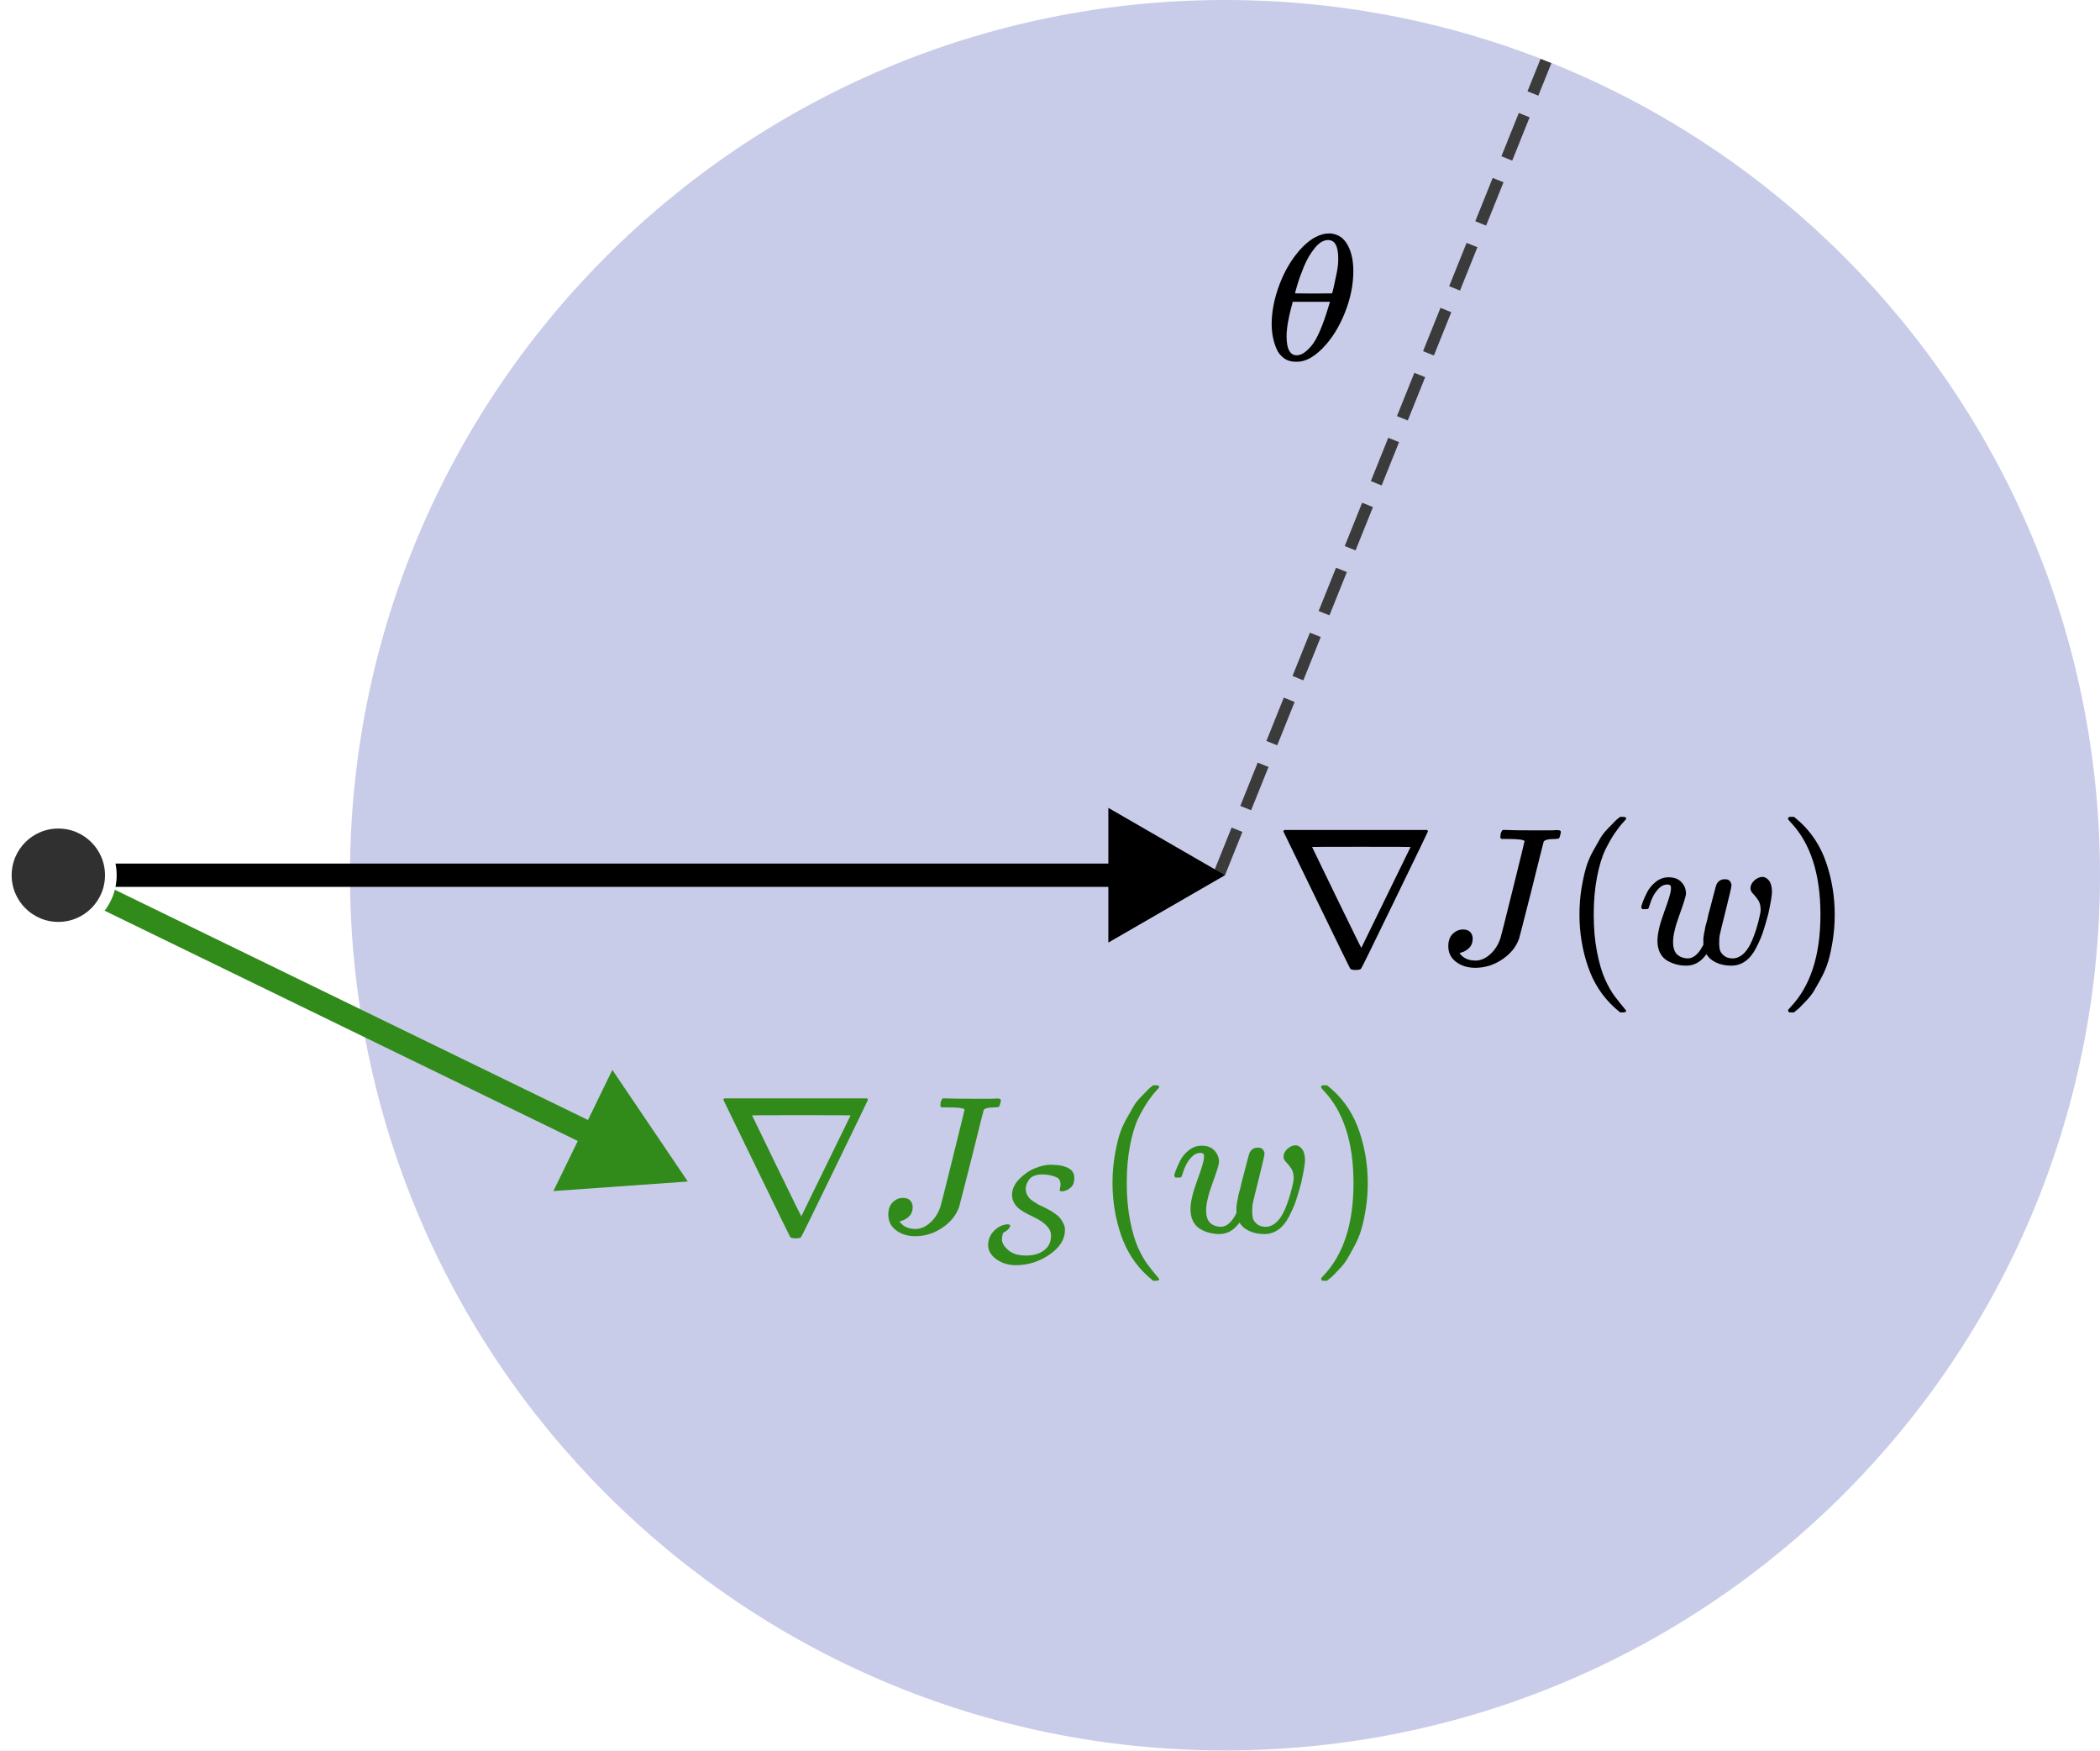
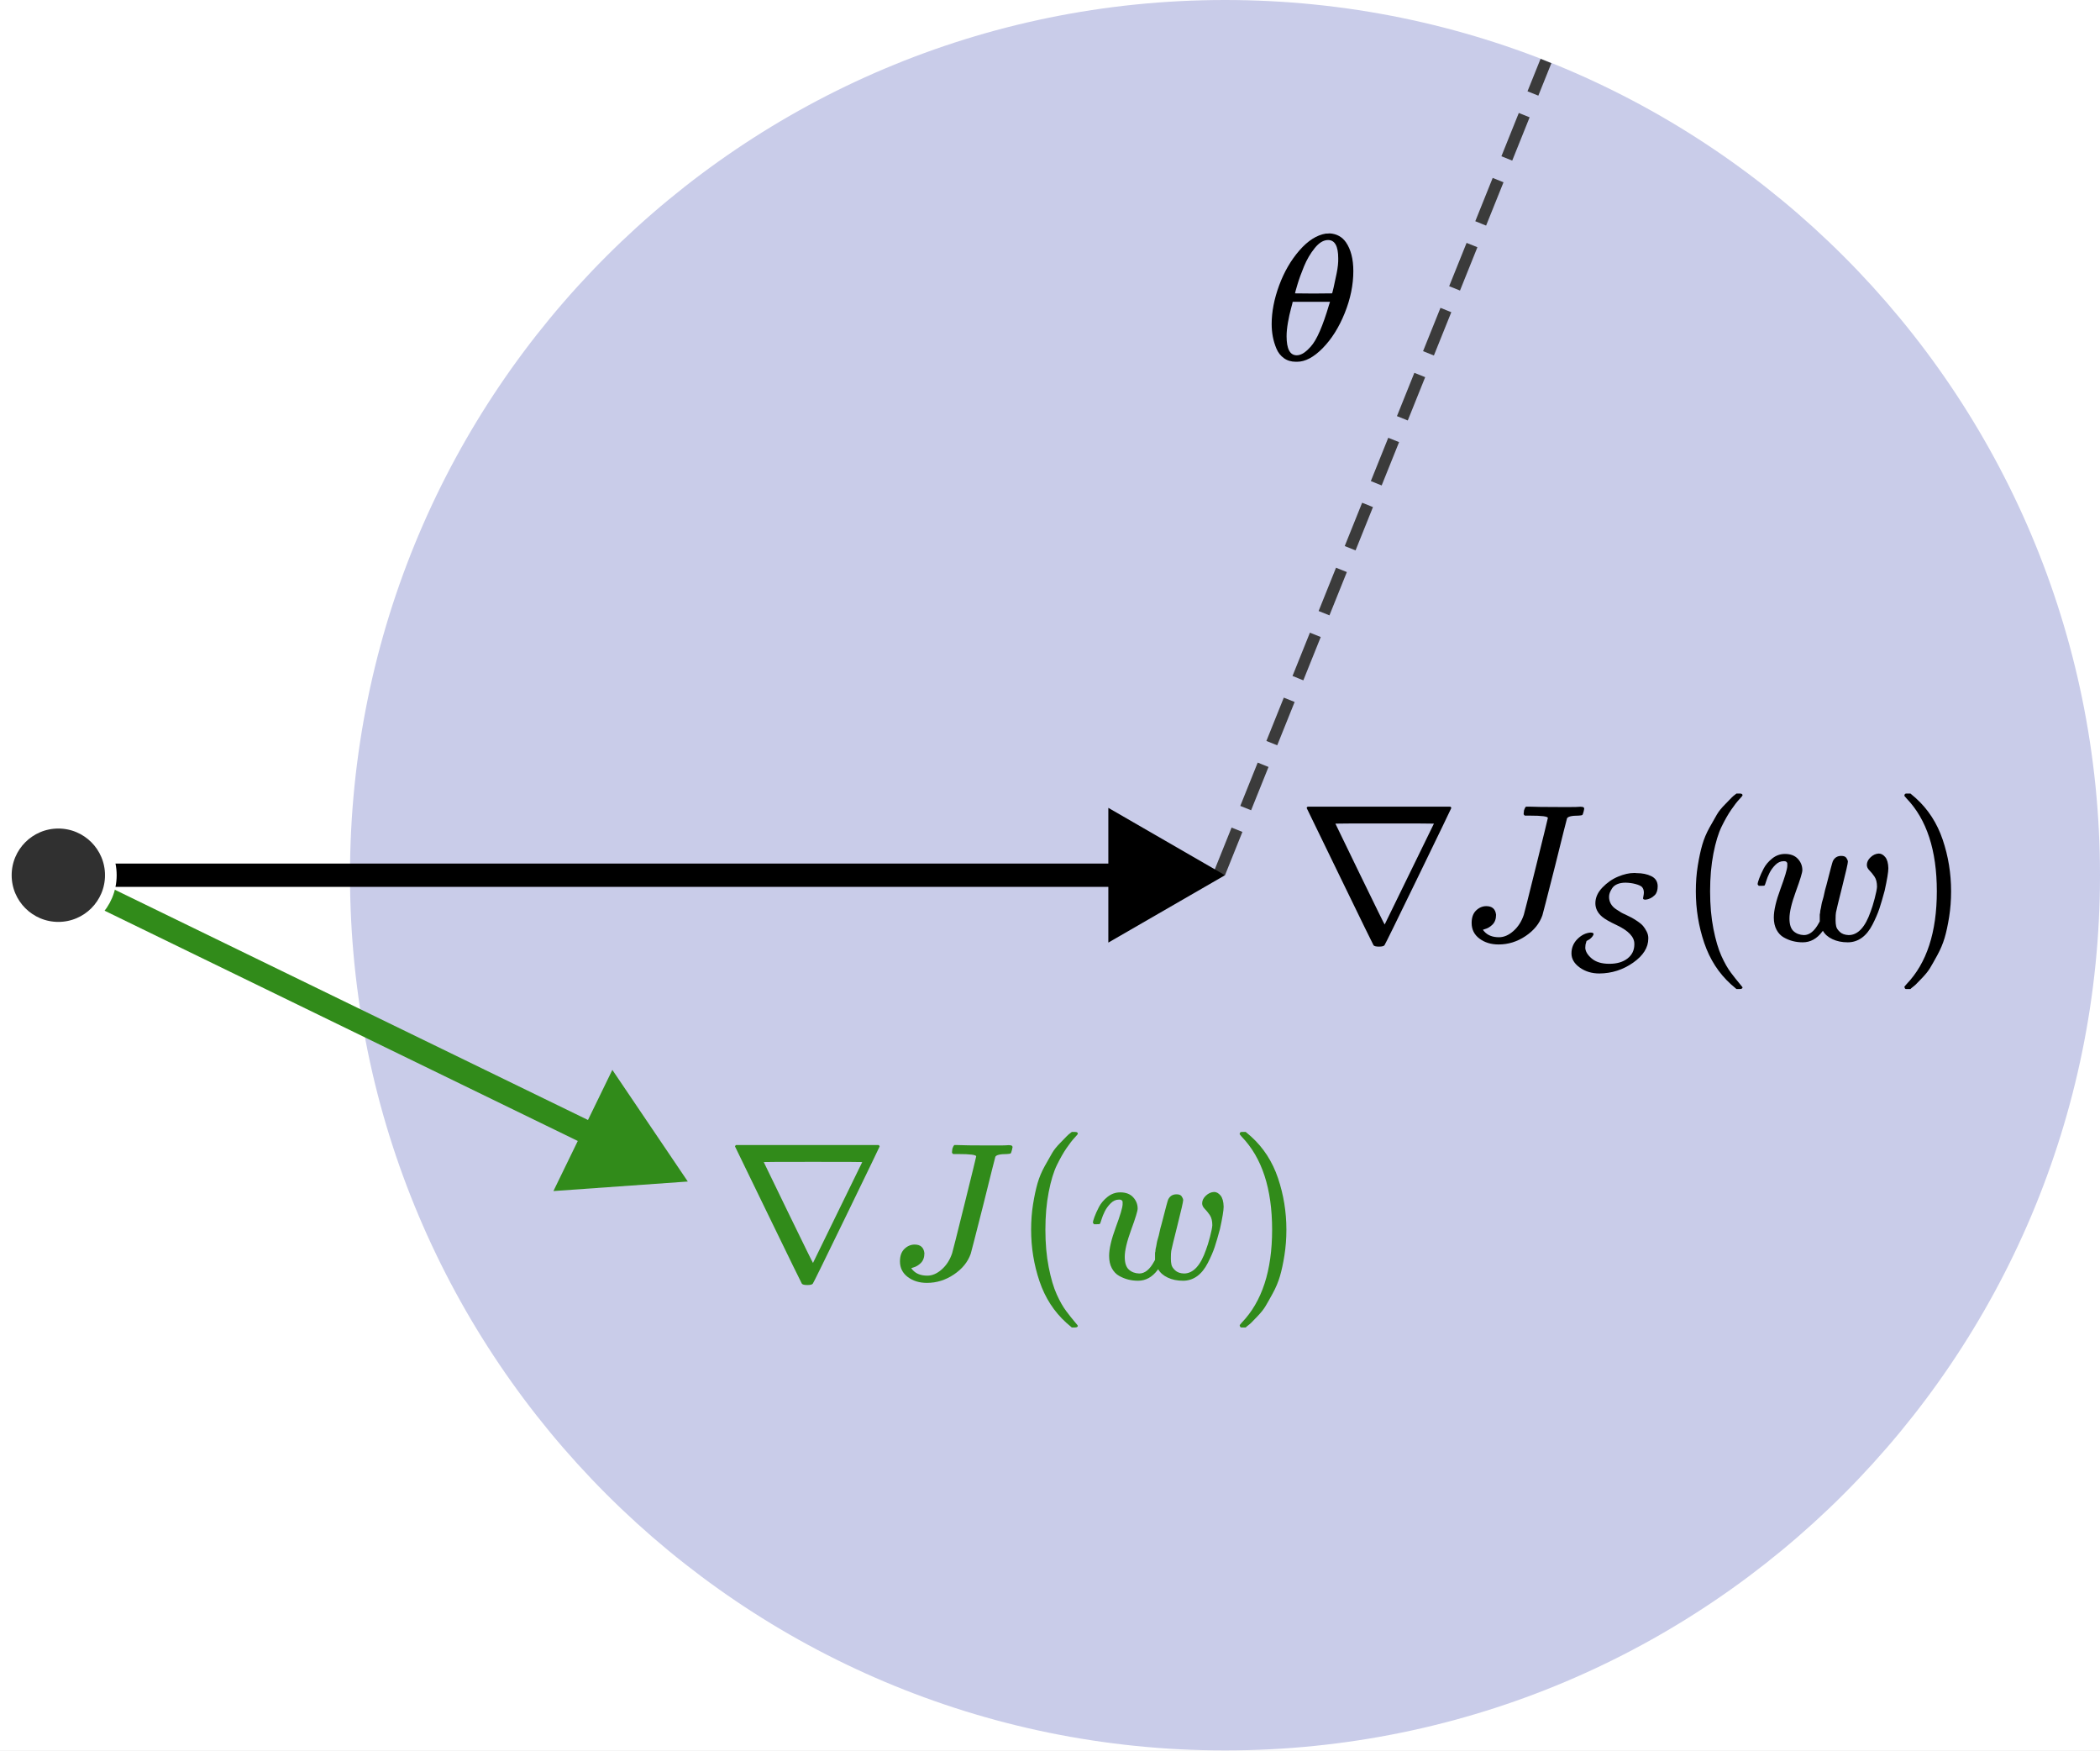
<svg xmlns="http://www.w3.org/2000/svg" width="180" height="150" viewBox="0 0 180 150" fill="none">
  <rect width="180" height="150" fill="white" />
  <circle cx="105" cy="75" r="75" fill="#C9CCE9" />
  <line x1="104.536" y1="74.814" x2="132.512" y2="5.227" stroke="#3B3B3B" stroke-dasharray="4 2" />
  <path d="M105 75L95 69.227V80.773L105 75ZM5 76H96V74H5V76Z" fill="black" />
+   <path d="M112 69.24C112 69.206 112.028 69.167 112.084 69.123H124.314C124.37 69.167 124.398 69.206 124.398 69.24C124.398 69.262 123.454 71.217 121.566 75.104C119.679 78.99 118.713 80.956 118.668 81.001C118.612 81.079 118.456 81.118 118.199 81.118C117.942 81.118 117.786 81.079 117.73 81.001C117.696 80.956 116.736 78.99 114.848 75.104C112.961 71.217 112.011 69.262 112 69.24ZM122.907 70.58C122.907 70.569 121.499 70.563 118.685 70.563C115.87 70.563 114.463 70.569 114.463 70.58C114.485 70.636 115.189 72.088 116.574 74.936C117.959 77.784 118.662 79.214 118.685 79.225L122.907 70.58Z" fill="black" />
+   <path d="M132.674 70.094C132.674 69.96 132.155 69.893 131.116 69.893H130.697C130.63 69.837 130.597 69.793 130.597 69.759C130.597 69.726 130.608 69.62 130.63 69.441C130.675 69.296 130.731 69.19 130.798 69.123H131.082C131.54 69.145 132.356 69.156 133.529 69.156C134.009 69.156 134.4 69.156 134.701 69.156C135.003 69.156 135.209 69.15 135.321 69.139C135.433 69.128 135.511 69.128 135.556 69.139C135.712 69.139 135.79 69.195 135.79 69.307C135.79 69.329 135.774 69.407 135.74 69.541C135.695 69.72 135.656 69.821 135.623 69.843C135.589 69.865 135.483 69.882 135.304 69.893C134.724 69.893 134.394 69.971 134.316 70.128C134.271 70.273 133.925 71.652 133.277 74.266C132.574 77.036 132.216 78.427 132.205 78.438C131.959 79.141 131.479 79.733 130.764 80.213C130.049 80.694 129.279 80.934 128.452 80.934C127.804 80.934 127.257 80.766 126.81 80.431C126.364 80.096 126.14 79.65 126.14 79.091C126.14 78.622 126.269 78.264 126.525 78.019C126.782 77.773 127.073 77.65 127.397 77.65C127.899 77.65 128.179 77.896 128.234 78.387C128.234 78.745 128.134 79.024 127.933 79.225C127.732 79.426 127.503 79.56 127.246 79.627C127.157 79.65 127.112 79.666 127.112 79.677C127.112 79.689 127.151 79.739 127.229 79.828C127.52 80.152 127.938 80.314 128.486 80.314C128.91 80.314 129.323 80.135 129.725 79.778C130.128 79.421 130.424 78.957 130.613 78.387C130.658 78.253 131.01 76.857 131.669 74.199C132.328 71.541 132.663 70.172 132.674 70.094Z" fill="black" />
+   <path d="M141.046 77.095C140.903 77.095 140.832 77.055 140.832 76.976C140.832 76.953 140.844 76.885 140.868 76.775C140.892 76.664 140.903 76.566 140.903 76.479C140.903 76.289 140.848 76.131 140.738 76.005C140.635 75.91 140.453 75.827 140.193 75.756C139.932 75.685 139.648 75.646 139.34 75.638C139.056 75.638 138.815 75.681 138.617 75.768C138.42 75.855 138.274 75.973 138.179 76.124C138.084 76.273 138.017 76.404 137.978 76.514C137.938 76.625 137.919 76.739 137.919 76.858C137.919 77.071 137.97 77.269 138.073 77.45C138.175 77.632 138.329 77.79 138.535 77.924C138.74 78.058 138.882 78.149 138.961 78.196C139.04 78.244 139.162 78.303 139.328 78.374C139.533 78.477 139.699 78.56 139.826 78.623C139.952 78.686 140.122 78.789 140.335 78.931C140.548 79.073 140.71 79.207 140.821 79.333C140.931 79.46 141.038 79.622 141.14 79.819C141.243 80.016 141.29 80.218 141.283 80.423C141.283 81.197 140.848 81.888 139.98 82.496C139.111 83.104 138.148 83.412 137.089 83.42C136.442 83.42 135.881 83.25 135.407 82.911C134.934 82.571 134.697 82.168 134.697 81.702C134.697 81.221 134.867 80.81 135.206 80.471C135.546 80.131 135.921 79.945 136.331 79.914C136.505 79.914 136.592 79.957 136.592 80.044C136.592 80.068 136.588 80.088 136.58 80.103C136.541 80.19 136.489 80.265 136.426 80.328C136.363 80.392 136.312 80.439 136.272 80.471C136.233 80.502 136.173 80.538 136.094 80.577L135.988 80.636L135.952 80.767C135.905 80.893 135.881 81.047 135.881 81.229C135.897 81.537 136.083 81.841 136.438 82.141C136.793 82.441 137.295 82.591 137.942 82.591C138.59 82.591 139.107 82.441 139.494 82.141C139.881 81.841 140.078 81.446 140.086 80.956V80.873C140.086 80.289 139.589 79.76 138.594 79.286C137.97 78.994 137.543 78.749 137.314 78.552C136.935 78.22 136.746 77.837 136.746 77.403C136.746 76.921 136.947 76.471 137.35 76.052C137.753 75.634 138.203 75.322 138.7 75.117C139.198 74.911 139.648 74.809 140.051 74.809C140.066 74.809 140.098 74.809 140.145 74.809C140.193 74.809 140.236 74.813 140.276 74.82C140.765 74.82 141.188 74.907 141.543 75.081C141.898 75.255 142.08 75.539 142.088 75.934C142.088 76.281 142.005 76.538 141.839 76.704C141.61 76.933 141.346 77.063 141.046 77.095Z" fill="black" />
+   <path d="M145.357 76.377C145.357 75.606 145.412 74.875 145.524 74.182C145.636 73.49 145.764 72.892 145.91 72.389C146.055 71.887 146.261 71.395 146.529 70.915C146.797 70.435 147.01 70.061 147.166 69.793C147.322 69.525 147.557 69.234 147.87 68.921C148.182 68.609 148.367 68.419 148.423 68.352C148.478 68.285 148.618 68.168 148.841 68H149.059H149.126C149.283 68 149.361 68.05 149.361 68.151C149.361 68.184 149.266 68.302 149.076 68.503C148.886 68.704 148.657 69 148.389 69.391C148.121 69.781 147.847 70.262 147.568 70.831C147.289 71.401 147.054 72.172 146.864 73.143C146.675 74.115 146.58 75.193 146.58 76.377C146.58 77.561 146.675 78.633 146.864 79.594C147.054 80.554 147.283 81.33 147.551 81.922C147.819 82.514 148.093 82.995 148.372 83.363C148.652 83.732 148.886 84.028 149.076 84.251C149.266 84.475 149.361 84.592 149.361 84.603C149.361 84.704 149.277 84.754 149.109 84.754H149.059H148.841L148.372 84.352C147.322 83.402 146.557 82.218 146.077 80.8C145.597 79.381 145.357 77.907 145.357 76.377Z" fill="black" />
+   <path d="M160.016 74.115C160.016 73.881 160.122 73.663 160.335 73.462C160.547 73.261 160.781 73.155 161.038 73.143C161.239 73.143 161.424 73.244 161.591 73.445C161.759 73.646 161.848 73.964 161.859 74.4C161.859 74.724 161.753 75.366 161.541 76.327C161.373 76.952 161.222 77.466 161.088 77.868C160.954 78.27 160.759 78.722 160.502 79.225C160.245 79.728 159.938 80.107 159.581 80.364C159.223 80.621 158.821 80.75 158.374 80.75C157.883 80.75 157.447 80.66 157.068 80.481C156.688 80.303 156.414 80.063 156.247 79.761C156.235 79.772 156.219 79.795 156.196 79.828C155.738 80.442 155.18 80.75 154.521 80.75C154.231 80.75 153.951 80.716 153.683 80.649C153.415 80.582 153.153 80.476 152.896 80.331C152.639 80.186 152.432 79.968 152.276 79.677C152.12 79.387 152.041 79.035 152.041 78.622C152.041 78.019 152.231 77.203 152.611 76.176C152.991 75.148 153.186 74.495 153.197 74.216C153.197 74.204 153.197 74.193 153.197 74.182C153.197 74.082 153.197 74.015 153.197 73.981C153.197 73.948 153.175 73.909 153.13 73.864C153.086 73.819 153.024 73.797 152.946 73.797H152.879C152.622 73.797 152.388 73.903 152.175 74.115C151.963 74.327 151.796 74.556 151.673 74.802C151.55 75.048 151.455 75.282 151.388 75.506C151.321 75.729 151.276 75.852 151.254 75.874C151.232 75.897 151.142 75.908 150.986 75.908H150.751C150.684 75.841 150.651 75.79 150.651 75.757C150.651 75.69 150.696 75.534 150.785 75.288C150.874 75.042 151.003 74.757 151.17 74.433C151.338 74.109 151.584 73.819 151.907 73.562C152.231 73.305 152.594 73.177 152.996 73.177C153.477 73.177 153.845 73.317 154.102 73.596C154.359 73.875 154.487 74.199 154.487 74.567C154.487 74.769 154.303 75.372 153.935 76.377C153.566 77.382 153.382 78.158 153.382 78.706C153.382 79.219 153.499 79.582 153.734 79.795C153.968 80.007 154.264 80.118 154.622 80.13C155.102 80.13 155.526 79.789 155.895 79.108L155.979 78.957V78.572C155.979 78.538 155.979 78.488 155.979 78.421C155.979 78.354 155.984 78.309 155.995 78.287C156.006 78.264 156.012 78.225 156.012 78.169C156.012 78.114 156.018 78.063 156.029 78.019C156.04 77.974 156.057 77.901 156.079 77.801C156.101 77.7 156.118 77.606 156.129 77.516C156.141 77.427 156.174 77.293 156.23 77.114C156.286 76.935 156.33 76.757 156.364 76.578C156.397 76.399 156.459 76.159 156.548 75.858C156.872 74.584 157.056 73.897 157.101 73.797C157.246 73.495 157.486 73.344 157.821 73.344C158.034 73.344 158.179 73.4 158.257 73.512C158.335 73.624 158.38 73.73 158.391 73.83C158.391 73.975 158.229 74.69 157.905 75.975C157.581 77.259 157.403 77.996 157.369 78.186C157.347 78.309 157.336 78.505 157.336 78.773V78.89C157.336 79.058 157.352 79.219 157.386 79.376C157.419 79.532 157.525 79.694 157.704 79.862C157.883 80.029 158.134 80.118 158.458 80.13C159.251 80.13 159.882 79.448 160.351 78.086C160.452 77.829 160.563 77.466 160.686 76.997C160.809 76.528 160.876 76.193 160.887 75.992C160.887 75.623 160.815 75.333 160.67 75.12C160.524 74.908 160.379 74.729 160.234 74.584C160.089 74.439 160.016 74.283 160.016 74.115Z" fill="black" />
+   <path d="M163.317 68.017L163.384 68C163.44 68 163.495 68 163.551 68H163.752L164.221 68.402C165.271 69.352 166.036 70.535 166.517 71.954C166.997 73.372 167.237 74.847 167.237 76.377C167.237 77.136 167.181 77.868 167.07 78.572C166.958 79.275 166.829 79.873 166.684 80.364C166.539 80.856 166.332 81.347 166.064 81.839C165.796 82.33 165.584 82.704 165.428 82.961C165.271 83.218 165.042 83.503 164.741 83.816C164.439 84.128 164.26 84.312 164.205 84.368C164.149 84.424 164.02 84.53 163.819 84.687C163.786 84.72 163.763 84.743 163.752 84.754H163.551C163.462 84.754 163.4 84.754 163.367 84.754C163.333 84.754 163.306 84.737 163.283 84.704C163.261 84.67 163.244 84.62 163.233 84.553C163.244 84.541 163.306 84.469 163.417 84.335C165.148 82.537 166.014 79.884 166.014 76.377C166.014 72.87 165.148 70.217 163.417 68.419C163.306 68.285 163.244 68.212 163.233 68.201C163.233 68.112 163.261 68.05 163.317 68.017Z" fill="black" />
  <path d="M58.954 101.248L52.487 91.682L47.436 102.065L58.954 101.248ZM4.563 75.899L50.423 98.21L51.298 96.412L5.437 74.101L4.563 75.899Z" fill="#318B1A" />
-   <path d="M62 94.24C62 94.206 62.028 94.167 62.084 94.123H74.314C74.37 94.167 74.398 94.206 74.398 94.24C74.398 94.262 73.454 96.217 71.566 100.104C69.679 103.99 68.713 105.956 68.668 106.001C68.612 106.079 68.456 106.118 68.199 106.118C67.942 106.118 67.786 106.079 67.73 106.001C67.696 105.956 66.736 103.99 64.848 100.104C62.961 96.217 62.011 94.262 62 94.24ZM72.907 95.58C72.907 95.569 71.499 95.563 68.685 95.563C65.87 95.563 64.463 95.569 64.463 95.58C64.485 95.636 65.189 97.088 66.574 99.936C67.959 102.784 68.662 104.214 68.685 104.225L72.907 95.58Z" fill="#318B1A" />
-   <path d="M82.674 95.094C82.674 94.96 82.155 94.893 81.116 94.893H80.697C80.63 94.837 80.597 94.793 80.597 94.759C80.597 94.726 80.608 94.62 80.63 94.441C80.675 94.296 80.731 94.19 80.798 94.123H81.082C81.54 94.145 82.356 94.156 83.528 94.156C84.009 94.156 84.4 94.156 84.701 94.156C85.003 94.156 85.21 94.15 85.321 94.139C85.433 94.128 85.511 94.128 85.556 94.139C85.712 94.139 85.79 94.195 85.79 94.307C85.79 94.329 85.773 94.407 85.74 94.541C85.695 94.72 85.656 94.821 85.623 94.843C85.589 94.865 85.483 94.882 85.304 94.893C84.724 94.893 84.394 94.971 84.316 95.128C84.271 95.273 83.925 96.652 83.277 99.266C82.574 102.036 82.216 103.426 82.205 103.438C81.959 104.141 81.479 104.733 80.764 105.214C80.049 105.694 79.279 105.934 78.452 105.934C77.804 105.934 77.257 105.766 76.81 105.431C76.364 105.096 76.14 104.649 76.14 104.091C76.14 103.622 76.269 103.265 76.525 103.019C76.782 102.773 77.073 102.65 77.397 102.65C77.899 102.65 78.178 102.896 78.234 103.387C78.234 103.745 78.134 104.024 77.933 104.225C77.732 104.426 77.503 104.56 77.246 104.627C77.156 104.649 77.112 104.666 77.112 104.677C77.112 104.689 77.151 104.739 77.229 104.828C77.519 105.152 77.938 105.314 78.486 105.314C78.91 105.314 79.323 105.135 79.725 104.778C80.127 104.421 80.424 103.957 80.613 103.387C80.658 103.253 81.01 101.857 81.669 99.199C82.328 96.541 82.663 95.172 82.674 95.094Z" fill="#318B1A" />
-   <path d="M91.046 102.095C90.903 102.095 90.832 102.055 90.832 101.976C90.832 101.953 90.844 101.885 90.868 101.775C90.892 101.664 90.903 101.566 90.903 101.479C90.903 101.289 90.848 101.131 90.738 101.005C90.635 100.91 90.453 100.827 90.193 100.756C89.932 100.685 89.648 100.646 89.34 100.638C89.056 100.638 88.815 100.681 88.617 100.768C88.42 100.855 88.274 100.973 88.179 101.123C88.084 101.274 88.017 101.404 87.978 101.514C87.938 101.625 87.919 101.739 87.919 101.858C87.919 102.071 87.97 102.268 88.073 102.45C88.175 102.632 88.329 102.79 88.534 102.924C88.74 103.058 88.882 103.149 88.961 103.196C89.04 103.244 89.162 103.303 89.328 103.374C89.533 103.477 89.699 103.56 89.826 103.623C89.952 103.686 90.122 103.789 90.335 103.931C90.548 104.073 90.71 104.207 90.821 104.333C90.931 104.46 91.038 104.622 91.14 104.819C91.243 105.016 91.29 105.218 91.282 105.423C91.282 106.197 90.848 106.888 89.98 107.496C89.111 108.104 88.148 108.412 87.089 108.42C86.442 108.42 85.881 108.25 85.407 107.911C84.934 107.571 84.697 107.168 84.697 106.702C84.697 106.221 84.867 105.81 85.206 105.471C85.546 105.131 85.921 104.945 86.331 104.914C86.505 104.914 86.592 104.957 86.592 105.044C86.592 105.068 86.588 105.088 86.58 105.103C86.541 105.19 86.489 105.265 86.426 105.328C86.363 105.392 86.312 105.439 86.272 105.471C86.233 105.502 86.173 105.538 86.094 105.577L85.988 105.636L85.952 105.767C85.905 105.893 85.881 106.047 85.881 106.229C85.897 106.537 86.083 106.841 86.438 107.141C86.793 107.441 87.295 107.591 87.942 107.591C88.59 107.591 89.107 107.441 89.494 107.141C89.881 106.841 90.078 106.446 90.086 105.956V105.873C90.086 105.289 89.589 104.76 88.594 104.286C87.97 103.994 87.543 103.749 87.314 103.552C86.936 103.22 86.746 102.837 86.746 102.403C86.746 101.921 86.947 101.471 87.35 101.052C87.753 100.634 88.203 100.322 88.7 100.117C89.198 99.911 89.648 99.809 90.051 99.809C90.067 99.809 90.098 99.809 90.145 99.809C90.193 99.809 90.236 99.813 90.276 99.82C90.765 99.82 91.188 99.907 91.543 100.081C91.898 100.255 92.08 100.539 92.088 100.934C92.088 101.281 92.005 101.538 91.839 101.704C91.61 101.933 91.346 102.063 91.046 102.095Z" fill="#318B1A" />
-   <path d="M95.357 101.377C95.357 100.606 95.412 99.875 95.524 99.182C95.636 98.49 95.764 97.892 95.909 97.389C96.055 96.887 96.261 96.395 96.529 95.915C96.797 95.435 97.01 95.061 97.166 94.793C97.322 94.525 97.557 94.234 97.87 93.921C98.182 93.609 98.367 93.419 98.423 93.352C98.478 93.285 98.618 93.168 98.841 93H99.059H99.126C99.283 93 99.361 93.05 99.361 93.151C99.361 93.184 99.266 93.302 99.076 93.503C98.886 93.704 98.657 94 98.389 94.391C98.121 94.781 97.847 95.262 97.568 95.831C97.289 96.401 97.054 97.172 96.865 98.143C96.675 99.115 96.58 100.193 96.58 101.377C96.58 102.561 96.675 103.633 96.865 104.594C97.054 105.554 97.283 106.33 97.551 106.922C97.819 107.514 98.093 107.995 98.372 108.363C98.651 108.732 98.886 109.028 99.076 109.251C99.266 109.474 99.361 109.592 99.361 109.603C99.361 109.703 99.277 109.754 99.109 109.754H99.059H98.841L98.372 109.352C97.322 108.402 96.557 107.218 96.077 105.8C95.597 104.381 95.357 102.907 95.357 101.377Z" fill="#318B1A" />
-   <path d="M110.016 99.115C110.016 98.881 110.122 98.663 110.335 98.462C110.547 98.261 110.781 98.155 111.038 98.143C111.239 98.143 111.424 98.244 111.591 98.445C111.759 98.646 111.848 98.964 111.859 99.4C111.859 99.724 111.753 100.366 111.541 101.327C111.373 101.952 111.222 102.466 111.088 102.868C110.954 103.27 110.759 103.722 110.502 104.225C110.245 104.728 109.938 105.107 109.581 105.364C109.223 105.621 108.821 105.75 108.374 105.75C107.883 105.75 107.447 105.66 107.068 105.482C106.688 105.303 106.414 105.063 106.247 104.761C106.235 104.772 106.219 104.795 106.196 104.828C105.738 105.442 105.18 105.75 104.521 105.75C104.231 105.75 103.951 105.716 103.683 105.649C103.415 105.582 103.153 105.476 102.896 105.331C102.639 105.186 102.432 104.968 102.276 104.677C102.12 104.387 102.041 104.035 102.041 103.622C102.041 103.019 102.231 102.203 102.611 101.176C102.991 100.148 103.186 99.495 103.197 99.216C103.197 99.204 103.197 99.193 103.197 99.182C103.197 99.082 103.197 99.015 103.197 98.981C103.197 98.948 103.175 98.909 103.13 98.864C103.086 98.819 103.024 98.797 102.946 98.797H102.879C102.622 98.797 102.388 98.903 102.175 99.115C101.963 99.327 101.796 99.556 101.673 99.802C101.55 100.048 101.455 100.282 101.388 100.506C101.321 100.729 101.276 100.852 101.254 100.874C101.232 100.897 101.142 100.908 100.986 100.908H100.751C100.684 100.841 100.651 100.79 100.651 100.757C100.651 100.69 100.696 100.534 100.785 100.288C100.874 100.042 101.003 99.757 101.17 99.433C101.338 99.109 101.584 98.819 101.907 98.562C102.231 98.305 102.594 98.177 102.996 98.177C103.477 98.177 103.845 98.317 104.102 98.596C104.359 98.875 104.487 99.199 104.487 99.567C104.487 99.769 104.303 100.372 103.935 101.377C103.566 102.382 103.382 103.158 103.382 103.706C103.382 104.219 103.499 104.582 103.734 104.795C103.968 105.007 104.264 105.119 104.622 105.13C105.102 105.13 105.526 104.789 105.895 104.108L105.979 103.957V103.572C105.979 103.538 105.979 103.488 105.979 103.421C105.979 103.354 105.984 103.309 105.995 103.287C106.006 103.264 106.012 103.225 106.012 103.17C106.012 103.114 106.018 103.063 106.029 103.019C106.04 102.974 106.057 102.901 106.079 102.801C106.101 102.7 106.118 102.605 106.129 102.516C106.141 102.427 106.174 102.293 106.23 102.114C106.286 101.935 106.33 101.757 106.364 101.578C106.397 101.399 106.459 101.159 106.548 100.858C106.872 99.584 107.056 98.897 107.101 98.797C107.246 98.495 107.486 98.344 107.821 98.344C108.034 98.344 108.179 98.4 108.257 98.512C108.335 98.624 108.38 98.73 108.391 98.83C108.391 98.975 108.229 99.69 107.905 100.975C107.581 102.259 107.403 102.996 107.369 103.186C107.347 103.309 107.336 103.505 107.336 103.773V103.89C107.336 104.057 107.352 104.219 107.386 104.376C107.419 104.532 107.525 104.694 107.704 104.862C107.883 105.029 108.134 105.119 108.458 105.13C109.251 105.13 109.882 104.448 110.351 103.086C110.452 102.829 110.563 102.466 110.686 101.997C110.809 101.528 110.876 101.193 110.887 100.992C110.887 100.623 110.815 100.333 110.67 100.12C110.524 99.908 110.379 99.729 110.234 99.584C110.089 99.439 110.016 99.283 110.016 99.115Z" fill="#318B1A" />
-   <path d="M113.317 93.017L113.384 93C113.44 93 113.495 93 113.551 93H113.752L114.221 93.402C115.271 94.352 116.036 95.535 116.517 96.954C116.997 98.372 117.237 99.847 117.237 101.377C117.237 102.136 117.181 102.868 117.07 103.572C116.958 104.275 116.829 104.873 116.684 105.364C116.539 105.856 116.332 106.347 116.064 106.839C115.796 107.33 115.584 107.704 115.428 107.961C115.271 108.218 115.042 108.503 114.741 108.816C114.439 109.128 114.26 109.313 114.205 109.368C114.149 109.424 114.02 109.53 113.819 109.687C113.786 109.72 113.763 109.743 113.752 109.754H113.551C113.462 109.754 113.4 109.754 113.367 109.754C113.333 109.754 113.306 109.737 113.283 109.703C113.261 109.67 113.244 109.62 113.233 109.553C113.244 109.542 113.306 109.469 113.417 109.335C115.148 107.537 116.014 104.884 116.014 101.377C116.014 97.87 115.148 95.217 113.417 93.419C113.306 93.285 113.244 93.212 113.233 93.201C113.233 93.112 113.261 93.05 113.317 93.017Z" fill="#318B1A" />
-   <path d="M110 71.24C110 71.206 110.028 71.167 110.084 71.123H122.314C122.37 71.167 122.398 71.206 122.398 71.24C122.398 71.262 121.454 73.217 119.566 77.104C117.679 80.99 116.713 82.956 116.668 83.001C116.612 83.079 116.456 83.118 116.199 83.118C115.942 83.118 115.786 83.079 115.73 83.001C115.696 82.956 114.736 80.99 112.848 77.104C110.961 73.217 110.011 71.262 110 71.24ZM120.907 72.58C120.907 72.569 119.499 72.563 116.685 72.563C113.87 72.563 112.463 72.569 112.463 72.58C112.485 72.636 113.189 74.088 114.574 76.936C115.959 79.784 116.662 81.214 116.685 81.225L120.907 72.58Z" fill="black" />
-   <path d="M130.674 72.094C130.674 71.96 130.155 71.893 129.116 71.893H128.697C128.63 71.837 128.597 71.793 128.597 71.759C128.597 71.726 128.608 71.62 128.63 71.441C128.675 71.296 128.731 71.189 128.798 71.122H129.082C129.54 71.145 130.356 71.156 131.529 71.156C132.009 71.156 132.4 71.156 132.701 71.156C133.003 71.156 133.209 71.15 133.321 71.139C133.433 71.128 133.511 71.128 133.556 71.139C133.712 71.139 133.79 71.195 133.79 71.307C133.79 71.329 133.774 71.407 133.74 71.541C133.695 71.72 133.656 71.82 133.623 71.843C133.589 71.865 133.483 71.882 133.304 71.893C132.724 71.893 132.394 71.971 132.316 72.128C132.271 72.273 131.925 73.652 131.277 76.266C130.574 79.036 130.216 80.426 130.205 80.438C129.959 81.141 129.479 81.733 128.764 82.213C128.049 82.694 127.279 82.934 126.452 82.934C125.804 82.934 125.257 82.766 124.81 82.431C124.364 82.096 124.14 81.649 124.14 81.091C124.14 80.622 124.269 80.264 124.525 80.019C124.782 79.773 125.073 79.65 125.397 79.65C125.899 79.65 126.179 79.896 126.234 80.387C126.234 80.745 126.134 81.024 125.933 81.225C125.732 81.426 125.503 81.56 125.246 81.627C125.157 81.649 125.112 81.666 125.112 81.677C125.112 81.688 125.151 81.739 125.229 81.828C125.52 82.152 125.938 82.314 126.486 82.314C126.91 82.314 127.323 82.135 127.725 81.778C128.128 81.42 128.424 80.957 128.613 80.387C128.658 80.253 129.01 78.857 129.669 76.199C130.328 73.541 130.663 72.172 130.674 72.094Z" fill="black" />
-   <path d="M135.382 78.377C135.382 77.606 135.438 76.875 135.549 76.182C135.661 75.49 135.79 74.892 135.935 74.389C136.08 73.887 136.287 73.395 136.555 72.915C136.823 72.435 137.035 72.061 137.191 71.793C137.348 71.525 137.582 71.234 137.895 70.921C138.208 70.609 138.392 70.419 138.448 70.352C138.504 70.285 138.643 70.168 138.867 70H139.085H139.152C139.308 70 139.386 70.05 139.386 70.151C139.386 70.184 139.291 70.302 139.101 70.503C138.911 70.704 138.682 71 138.414 71.391C138.146 71.781 137.873 72.262 137.593 72.831C137.314 73.401 137.08 74.172 136.89 75.143C136.7 76.115 136.605 77.193 136.605 78.377C136.605 79.561 136.7 80.633 136.89 81.594C137.08 82.554 137.309 83.33 137.577 83.922C137.845 84.514 138.118 84.995 138.398 85.363C138.677 85.732 138.911 86.028 139.101 86.251C139.291 86.475 139.386 86.592 139.386 86.603C139.386 86.703 139.302 86.754 139.135 86.754H139.085H138.867L138.398 86.352C137.348 85.402 136.583 84.218 136.102 82.8C135.622 81.381 135.382 79.907 135.382 78.377Z" fill="black" />
-   <path d="M150.041 76.115C150.041 75.88 150.147 75.663 150.36 75.462C150.572 75.261 150.806 75.154 151.063 75.143C151.264 75.143 151.449 75.244 151.616 75.445C151.784 75.646 151.873 75.964 151.884 76.4C151.884 76.724 151.778 77.366 151.566 78.327C151.398 78.952 151.248 79.466 151.114 79.868C150.98 80.27 150.784 80.722 150.527 81.225C150.27 81.728 149.963 82.107 149.606 82.364C149.248 82.621 148.846 82.75 148.399 82.75C147.908 82.75 147.472 82.66 147.093 82.481C146.713 82.303 146.439 82.063 146.272 81.761C146.261 81.772 146.244 81.795 146.222 81.828C145.764 82.442 145.205 82.75 144.546 82.75C144.256 82.75 143.977 82.716 143.708 82.649C143.44 82.582 143.178 82.476 142.921 82.331C142.664 82.186 142.458 81.968 142.301 81.677C142.145 81.387 142.067 81.035 142.067 80.622C142.067 80.019 142.256 79.203 142.636 78.176C143.016 77.148 143.211 76.495 143.223 76.216C143.223 76.204 143.223 76.193 143.223 76.182C143.223 76.082 143.223 76.015 143.223 75.981C143.223 75.948 143.2 75.909 143.156 75.864C143.111 75.819 143.049 75.797 142.971 75.797H142.904C142.647 75.797 142.413 75.903 142.201 76.115C141.988 76.327 141.821 76.556 141.698 76.802C141.575 77.048 141.48 77.282 141.413 77.506C141.346 77.729 141.301 77.852 141.279 77.874C141.257 77.897 141.167 77.908 141.011 77.908H140.777C140.71 77.841 140.676 77.79 140.676 77.757C140.676 77.69 140.721 77.534 140.81 77.288C140.899 77.042 141.028 76.757 141.195 76.433C141.363 76.109 141.609 75.819 141.933 75.562C142.256 75.305 142.619 75.177 143.022 75.177C143.502 75.177 143.87 75.317 144.127 75.596C144.384 75.875 144.513 76.199 144.513 76.567C144.513 76.769 144.328 77.372 143.96 78.377C143.591 79.382 143.407 80.158 143.407 80.706C143.407 81.219 143.524 81.582 143.759 81.795C143.993 82.007 144.289 82.118 144.647 82.13C145.127 82.13 145.551 81.789 145.92 81.108L146.004 80.957V80.572C146.004 80.538 146.004 80.488 146.004 80.421C146.004 80.354 146.009 80.309 146.02 80.287C146.032 80.264 146.037 80.225 146.037 80.169C146.037 80.114 146.043 80.063 146.054 80.019C146.065 79.974 146.082 79.901 146.104 79.801C146.127 79.7 146.143 79.605 146.154 79.516C146.166 79.427 146.199 79.293 146.255 79.114C146.311 78.935 146.356 78.757 146.389 78.578C146.423 78.399 146.484 78.159 146.573 77.858C146.897 76.584 147.082 75.897 147.126 75.797C147.271 75.495 147.512 75.344 147.847 75.344C148.059 75.344 148.204 75.4 148.282 75.512C148.36 75.624 148.405 75.73 148.416 75.83C148.416 75.975 148.254 76.69 147.93 77.975C147.606 79.259 147.428 79.996 147.394 80.186C147.372 80.309 147.361 80.505 147.361 80.773V80.89C147.361 81.057 147.378 81.219 147.411 81.376C147.445 81.532 147.551 81.694 147.729 81.862C147.908 82.029 148.159 82.118 148.483 82.13C149.276 82.13 149.907 81.448 150.376 80.086C150.477 79.829 150.589 79.466 150.712 78.997C150.834 78.528 150.901 78.192 150.913 77.992C150.913 77.623 150.84 77.332 150.695 77.12C150.55 76.908 150.404 76.729 150.259 76.584C150.114 76.439 150.041 76.283 150.041 76.115Z" fill="black" />
-   <path d="M153.342 70.017L153.409 70C153.465 70 153.521 70 153.576 70H153.777L154.247 70.402C155.296 71.352 156.062 72.535 156.542 73.954C157.022 75.372 157.262 76.847 157.262 78.377C157.262 79.136 157.206 79.868 157.095 80.572C156.983 81.275 156.855 81.873 156.709 82.364C156.564 82.856 156.357 83.347 156.089 83.839C155.821 84.33 155.609 84.704 155.453 84.961C155.296 85.218 155.067 85.503 154.766 85.816C154.464 86.128 154.286 86.312 154.23 86.368C154.174 86.424 154.045 86.53 153.844 86.687C153.811 86.72 153.789 86.743 153.777 86.754H153.576C153.487 86.754 153.426 86.754 153.392 86.754C153.359 86.754 153.331 86.737 153.308 86.703C153.286 86.67 153.269 86.62 153.258 86.553C153.269 86.541 153.331 86.469 153.442 86.335C155.174 84.537 156.039 81.884 156.039 78.377C156.039 74.87 155.174 72.217 153.442 70.419C153.331 70.285 153.269 70.212 153.258 70.201C153.258 70.112 153.286 70.05 153.342 70.017Z" fill="black" />
+   <path d="M63 98.24C63 98.206 63.028 98.167 63.084 98.123H75.314C75.37 98.167 75.398 98.206 75.398 98.24C75.398 98.262 74.454 100.217 72.566 104.104C70.679 107.99 69.713 109.956 69.668 110.001C69.612 110.079 69.456 110.118 69.199 110.118C68.942 110.118 68.786 110.079 68.73 110.001C68.696 109.956 67.736 107.99 65.848 104.104C63.961 100.217 63.011 98.262 63 98.24ZM73.907 99.58C73.907 99.569 72.499 99.563 69.685 99.563C66.87 99.563 65.463 99.569 65.463 99.58C65.485 99.636 66.189 101.088 67.574 103.936C68.959 106.784 69.662 108.214 69.685 108.225L73.907 99.58Z" fill="#318B1A" />
+   <path d="M83.674 99.094C83.674 98.96 83.155 98.893 82.116 98.893H81.697C81.63 98.837 81.597 98.793 81.597 98.759C81.597 98.726 81.608 98.62 81.63 98.441C81.675 98.296 81.731 98.189 81.798 98.123H82.082C82.54 98.145 83.356 98.156 84.529 98.156C85.009 98.156 85.4 98.156 85.701 98.156C86.003 98.156 86.21 98.15 86.321 98.139C86.433 98.128 86.511 98.128 86.556 98.139C86.712 98.139 86.79 98.195 86.79 98.307C86.79 98.329 86.774 98.407 86.74 98.541C86.695 98.72 86.656 98.82 86.623 98.843C86.589 98.865 86.483 98.882 86.304 98.893C85.724 98.893 85.394 98.971 85.316 99.128C85.271 99.273 84.925 100.652 84.277 103.266C83.574 106.036 83.216 107.426 83.205 107.438C82.959 108.141 82.479 108.733 81.764 109.213C81.049 109.694 80.279 109.934 79.452 109.934C78.804 109.934 78.257 109.766 77.81 109.431C77.364 109.096 77.14 108.649 77.14 108.091C77.14 107.622 77.269 107.264 77.525 107.019C77.782 106.773 78.073 106.65 78.397 106.65C78.899 106.65 79.178 106.896 79.234 107.387C79.234 107.745 79.134 108.024 78.933 108.225C78.732 108.426 78.503 108.56 78.246 108.627C78.157 108.649 78.112 108.666 78.112 108.677C78.112 108.688 78.151 108.739 78.229 108.828C78.52 109.152 78.938 109.314 79.486 109.314C79.91 109.314 80.323 109.135 80.725 108.778C81.128 108.42 81.424 107.957 81.613 107.387C81.658 107.253 82.01 105.857 82.669 103.199C83.328 100.541 83.663 99.172 83.674 99.094Z" fill="#318B1A" />
+   <path d="M88.382 105.377C88.382 104.606 88.438 103.875 88.549 103.182C88.661 102.49 88.79 101.892 88.935 101.389C89.08 100.887 89.287 100.395 89.555 99.915C89.823 99.435 90.035 99.061 90.191 98.793C90.348 98.525 90.582 98.234 90.895 97.921C91.208 97.609 91.392 97.419 91.448 97.352C91.504 97.285 91.643 97.168 91.867 97H92.085H92.152C92.308 97 92.386 97.05 92.386 97.151C92.386 97.184 92.291 97.302 92.101 97.503C91.911 97.704 91.683 98 91.414 98.391C91.146 98.781 90.873 99.262 90.594 99.831C90.314 100.401 90.08 101.172 89.89 102.143C89.7 103.115 89.605 104.193 89.605 105.377C89.605 106.561 89.7 107.633 89.89 108.594C90.08 109.554 90.309 110.33 90.577 110.922C90.845 111.514 91.118 111.995 91.398 112.363C91.677 112.732 91.911 113.028 92.101 113.251C92.291 113.474 92.386 113.592 92.386 113.603C92.386 113.703 92.302 113.754 92.135 113.754H92.085H91.867L91.398 113.352C90.348 112.402 89.583 111.218 89.102 109.8C88.622 108.381 88.382 106.907 88.382 105.377Z" fill="#318B1A" />
+   <path d="M103.041 103.115C103.041 102.881 103.147 102.663 103.36 102.462C103.572 102.261 103.806 102.155 104.063 102.143C104.264 102.143 104.449 102.244 104.616 102.445C104.784 102.646 104.873 102.964 104.884 103.4C104.884 103.724 104.778 104.366 104.566 105.327C104.398 105.952 104.248 106.466 104.114 106.868C103.98 107.27 103.784 107.722 103.527 108.225C103.27 108.728 102.963 109.107 102.606 109.364C102.248 109.621 101.846 109.75 101.4 109.75C100.908 109.75 100.472 109.66 100.093 109.482C99.713 109.303 99.439 109.063 99.272 108.761C99.261 108.772 99.244 108.795 99.222 108.828C98.764 109.442 98.205 109.75 97.546 109.75C97.256 109.75 96.977 109.716 96.709 109.649C96.44 109.582 96.178 109.476 95.921 109.331C95.664 109.186 95.457 108.968 95.301 108.677C95.145 108.387 95.067 108.035 95.067 107.622C95.067 107.019 95.257 106.203 95.636 105.176C96.016 104.148 96.212 103.495 96.223 103.216C96.223 103.204 96.223 103.193 96.223 103.182C96.223 103.082 96.223 103.015 96.223 102.981C96.223 102.948 96.2 102.908 96.156 102.864C96.111 102.819 96.049 102.797 95.971 102.797H95.904C95.647 102.797 95.413 102.903 95.201 103.115C94.988 103.327 94.821 103.556 94.698 103.802C94.575 104.048 94.48 104.282 94.413 104.506C94.346 104.729 94.302 104.852 94.279 104.874C94.257 104.897 94.168 104.908 94.011 104.908H93.777C93.71 104.841 93.676 104.79 93.676 104.757C93.676 104.69 93.721 104.534 93.81 104.288C93.899 104.042 94.028 103.757 94.195 103.433C94.363 103.11 94.609 102.819 94.933 102.562C95.257 102.305 95.62 102.177 96.022 102.177C96.502 102.177 96.87 102.317 97.127 102.596C97.384 102.875 97.513 103.199 97.513 103.567C97.513 103.768 97.328 104.372 96.96 105.377C96.591 106.382 96.407 107.158 96.407 107.706C96.407 108.219 96.524 108.582 96.759 108.795C96.993 109.007 97.289 109.119 97.647 109.13C98.127 109.13 98.551 108.789 98.92 108.108L99.004 107.957V107.572C99.004 107.538 99.004 107.488 99.004 107.421C99.004 107.354 99.009 107.309 99.02 107.287C99.032 107.264 99.037 107.225 99.037 107.17C99.037 107.114 99.043 107.063 99.054 107.019C99.065 106.974 99.082 106.901 99.104 106.801C99.127 106.7 99.143 106.605 99.154 106.516C99.166 106.427 99.199 106.293 99.255 106.114C99.311 105.935 99.356 105.757 99.389 105.578C99.423 105.399 99.484 105.159 99.573 104.857C99.897 103.584 100.082 102.897 100.126 102.797C100.271 102.495 100.512 102.344 100.847 102.344C101.059 102.344 101.204 102.4 101.282 102.512C101.36 102.624 101.405 102.73 101.416 102.83C101.416 102.975 101.254 103.69 100.93 104.975C100.607 106.259 100.428 106.996 100.394 107.186C100.372 107.309 100.361 107.505 100.361 107.773V107.89C100.361 108.057 100.378 108.219 100.411 108.376C100.445 108.532 100.551 108.694 100.729 108.862C100.908 109.029 101.159 109.119 101.483 109.13C102.276 109.13 102.907 108.448 103.376 107.086C103.477 106.829 103.589 106.466 103.712 105.997C103.834 105.528 103.901 105.193 103.913 104.992C103.913 104.623 103.84 104.333 103.695 104.12C103.55 103.908 103.404 103.729 103.259 103.584C103.114 103.439 103.041 103.283 103.041 103.115Z" fill="#318B1A" />
+   <path d="M106.342 97.017L106.409 97C106.465 97 106.521 97 106.576 97H106.777L107.247 97.402C108.296 98.352 109.062 99.535 109.542 100.954C110.022 102.372 110.262 103.847 110.262 105.377C110.262 106.136 110.206 106.868 110.095 107.572C109.983 108.275 109.855 108.873 109.709 109.364C109.564 109.856 109.358 110.347 109.089 110.839C108.821 111.33 108.609 111.704 108.453 111.961C108.296 112.218 108.067 112.503 107.766 112.816C107.464 113.128 107.286 113.313 107.23 113.368C107.174 113.424 107.046 113.53 106.844 113.687C106.811 113.72 106.789 113.743 106.777 113.754H106.576C106.487 113.754 106.426 113.754 106.392 113.754C106.359 113.754 106.331 113.737 106.308 113.703C106.286 113.67 106.269 113.62 106.258 113.553C106.269 113.542 106.331 113.469 106.442 113.335C108.174 111.537 109.039 108.884 109.039 105.377C109.039 101.87 108.174 99.217 106.442 97.419C106.331 97.285 106.269 97.212 106.258 97.201C106.258 97.112 106.286 97.05 106.342 97.017Z" fill="#318B1A" />
  <path d="M109 27.769C109 26.723 109.213 25.62 109.639 24.462C110.066 23.303 110.645 22.303 111.377 21.462C112.109 20.62 112.869 20.139 113.656 20.015C113.667 20.015 113.71 20.015 113.787 20.015C113.863 20.015 113.929 20.01 113.984 20C114.574 20.041 115.033 20.292 115.361 20.754C115.787 21.369 116 22.195 116 23.231C116 24.41 115.754 25.61 115.262 26.831C114.77 28.051 114.142 29.051 113.377 29.831C112.612 30.61 111.88 31 111.18 31H111.066C110.672 31 110.333 30.897 110.049 30.692C109.765 30.487 109.552 30.215 109.41 29.877C109.268 29.538 109.164 29.195 109.098 28.846C109.033 28.497 109 28.139 109 27.769ZM114.705 22.139C114.705 21.092 114.415 20.569 113.836 20.569C113.443 20.569 113.06 20.8 112.689 21.262C112.317 21.723 112.011 22.246 111.77 22.831C111.53 23.415 111.344 23.928 111.213 24.369C111.082 24.81 111.011 25.067 111 25.139C111.536 25.149 112.066 25.154 112.59 25.154L114.18 25.139C114.191 25.128 114.235 24.959 114.311 24.631C114.388 24.303 114.475 23.892 114.574 23.4C114.672 22.908 114.716 22.487 114.705 22.139ZM110.279 28.815C110.279 29.903 110.568 30.446 111.148 30.446C111.311 30.446 111.486 30.395 111.672 30.292C111.858 30.19 112.082 29.995 112.344 29.708C112.607 29.421 112.869 28.974 113.131 28.369C113.393 27.764 113.656 27.015 113.918 26.123L114 25.861H110.803C110.803 25.892 110.754 26.087 110.656 26.446C110.557 26.805 110.47 27.205 110.393 27.646C110.317 28.087 110.279 28.477 110.279 28.815Z" fill="black" />
  <rect x="0.5" y="70.5" width="9" height="9" rx="4.5" fill="#303030" stroke="white" />
</svg>
